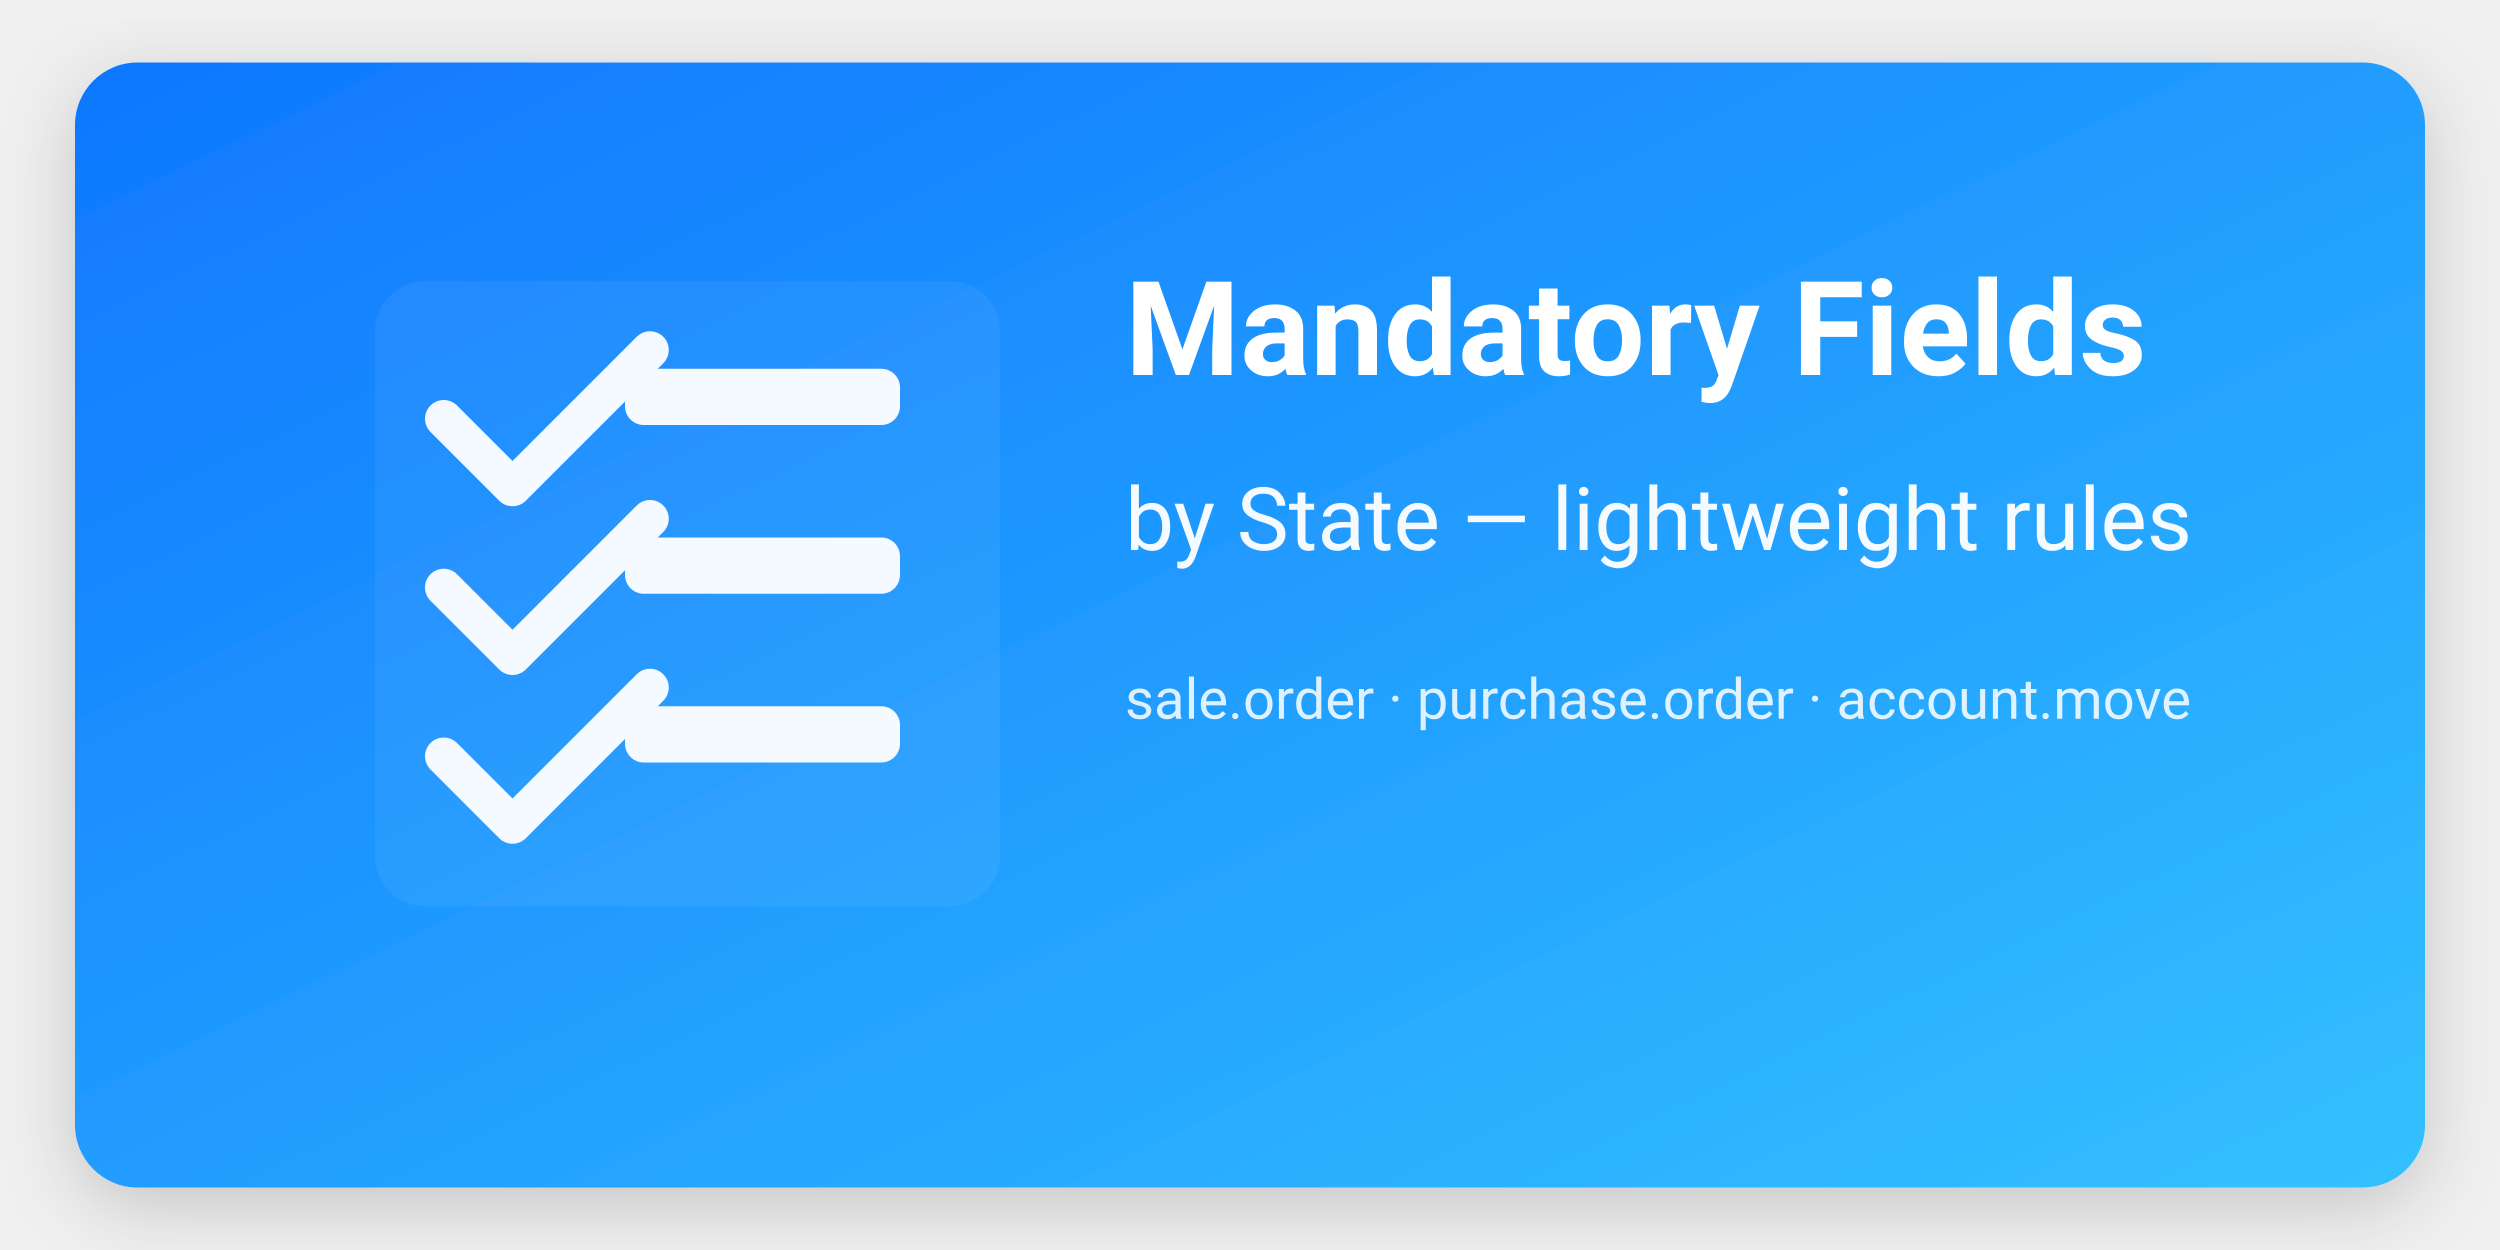
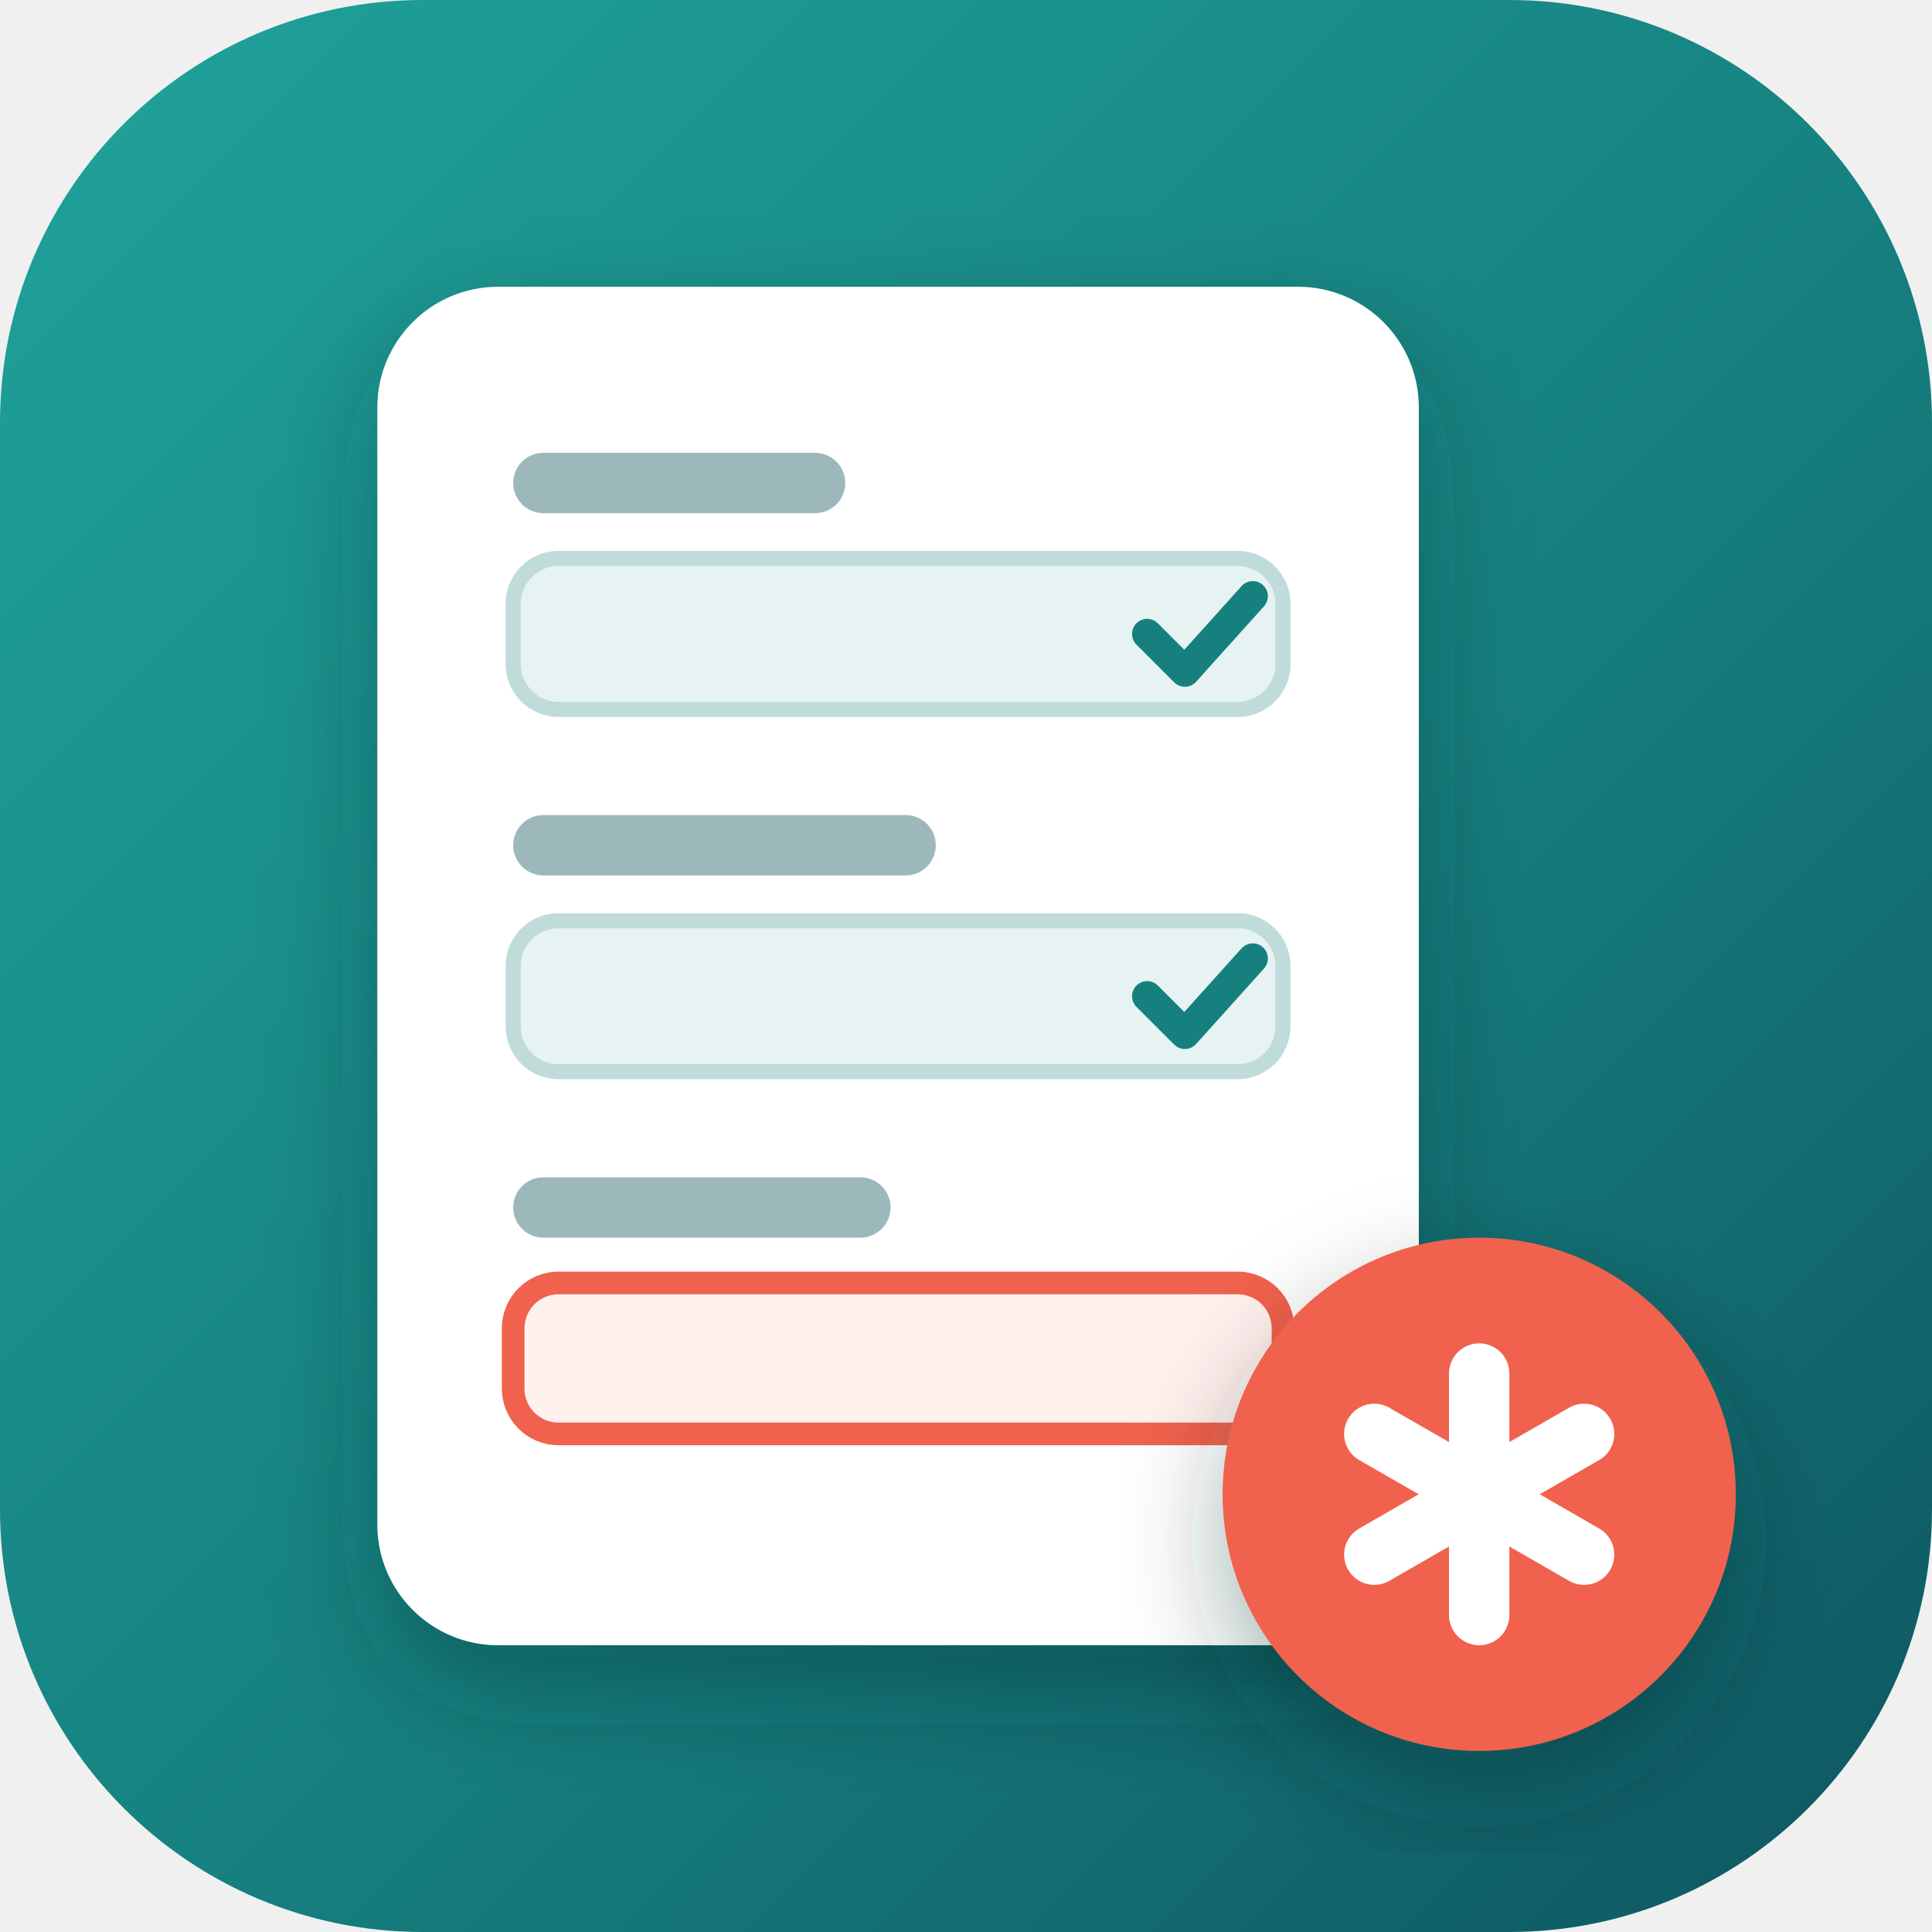
- <svg xmlns="http://www.w3.org/2000/svg" width="800" height="400" viewBox="0 0 800 400" role="img" aria-labelledby="title desc">
+ <svg xmlns="http://www.w3.org/2000/svg" width="256" height="256" viewBox="0 0 256 256">
  <defs>
-     <linearGradient id="g" x1="0" x2="1" y1="0" y2="1">
-       <stop offset="0" stop-color="#0f77ff" />
-       <stop offset="1" stop-color="#33c1ff" />
+     <linearGradient id="bg" x1="0" y1="0" x2="1" y2="1">
+       <stop offset="0" stop-color="#1FA39A" />
+       <stop offset="0.55" stop-color="#16807F" />
+       <stop offset="1" stop-color="#0E5560" />
    </linearGradient>
-     <filter id="s" x="-20%" y="-20%" width="140%" height="140%">
-       <feDropShadow dx="0" dy="6" stdDeviation="12" flood-color="#000" flood-opacity="0.18" />
+     <filter id="sh" x="-20%" y="-20%" width="140%" height="140%">
+       <feDropShadow dx="0" dy="6" stdDeviation="7" flood-color="#04262B" flood-opacity="0.35" />
    </filter>
  </defs>
-   <rect x="24" y="20" rx="20" ry="20" width="752" height="360" fill="url(#g)" filter="url(#s)" />
-   <g transform="translate(120,90)" fill="#fff" opacity="0.95">
-     <rect x="0" y="0" width="200" height="200" rx="16" ry="16" fill="rgba(255,255,255,0.06)" />
-     <rect x="80" y="28" width="88" height="18" rx="6" ry="6" />
-     <rect x="80" y="82" width="88" height="18" rx="6" ry="6" />
-     <rect x="80" y="136" width="88" height="18" rx="6" ry="6" />
-     <path d="M22 44 l22 22 44-44" stroke="#fff" stroke-width="12" stroke-linecap="round" stroke-linejoin="round" fill="none" />
-     <path d="M22 98 l22 22 44-44" stroke="#fff" stroke-width="12" stroke-linecap="round" stroke-linejoin="round" fill="none" />
-     <path d="M22 152 l22 22 44-44" stroke="#fff" stroke-width="12" stroke-linecap="round" stroke-linejoin="round" fill="none" />
+   <rect width="256" height="256" rx="56" fill="url(#bg)" />
+   <g filter="url(#sh)">
+     <rect x="50" y="38" width="138" height="180" rx="16" fill="#FFFFFF" />
  </g>
-   <g transform="translate(360,120)" fill="#ffffff">
-     <text x="0" y="0" font-family="Segoe UI, Roboto, Arial, sans-serif" font-size="42" font-weight="700">Mandatory Fields</text>
-     <text x="0" y="56" font-family="Segoe UI, Roboto, Arial, sans-serif" font-size="28" opacity="0.95">by State — lightweight rules</text>
-     <text x="0" y="110" font-family="Segoe UI, Roboto, Arial, sans-serif" font-size="18" opacity="0.85">sale.order · purchase.order · account.move</text>
+   <rect x="68" y="60" width="44" height="8" rx="4" fill="#9CB8BB" />
+   <rect x="68" y="74" width="102" height="20" rx="6" fill="#E6F3F2" stroke="#BFDCDA" stroke-width="2" />
+   <path d="M152 84 l5 5 9-10" stroke="#16807F" stroke-width="4" fill="none" stroke-linecap="round" stroke-linejoin="round" />
+   <rect x="68" y="108" width="56" height="8" rx="4" fill="#9CB8BB" />
+   <rect x="68" y="122" width="102" height="20" rx="6" fill="#E6F3F2" stroke="#BFDCDA" stroke-width="2" />
+   <path d="M152 132 l5 5 9-10" stroke="#16807F" stroke-width="4" fill="none" stroke-linecap="round" stroke-linejoin="round" />
+   <rect x="68" y="156" width="50" height="8" rx="4" fill="#9CB8BB" />
+   <rect x="68" y="170" width="102" height="20" rx="6" fill="#FFF1EE" stroke="#F0624D" stroke-width="3" />
+   <g filter="url(#sh)">
+     <circle cx="196" cy="198" r="34" fill="#F0624D" />
+   </g>
+   <g stroke="#FFFFFF" stroke-width="8" stroke-linecap="round" transform="translate(196 198)">
+     <line x1="0" y1="-16" x2="0" y2="16" />
+     <line x1="-13.9" y1="-8" x2="13.9" y2="8" />
+     <line x1="-13.9" y1="8" x2="13.9" y2="-8" />
  </g>
</svg>
